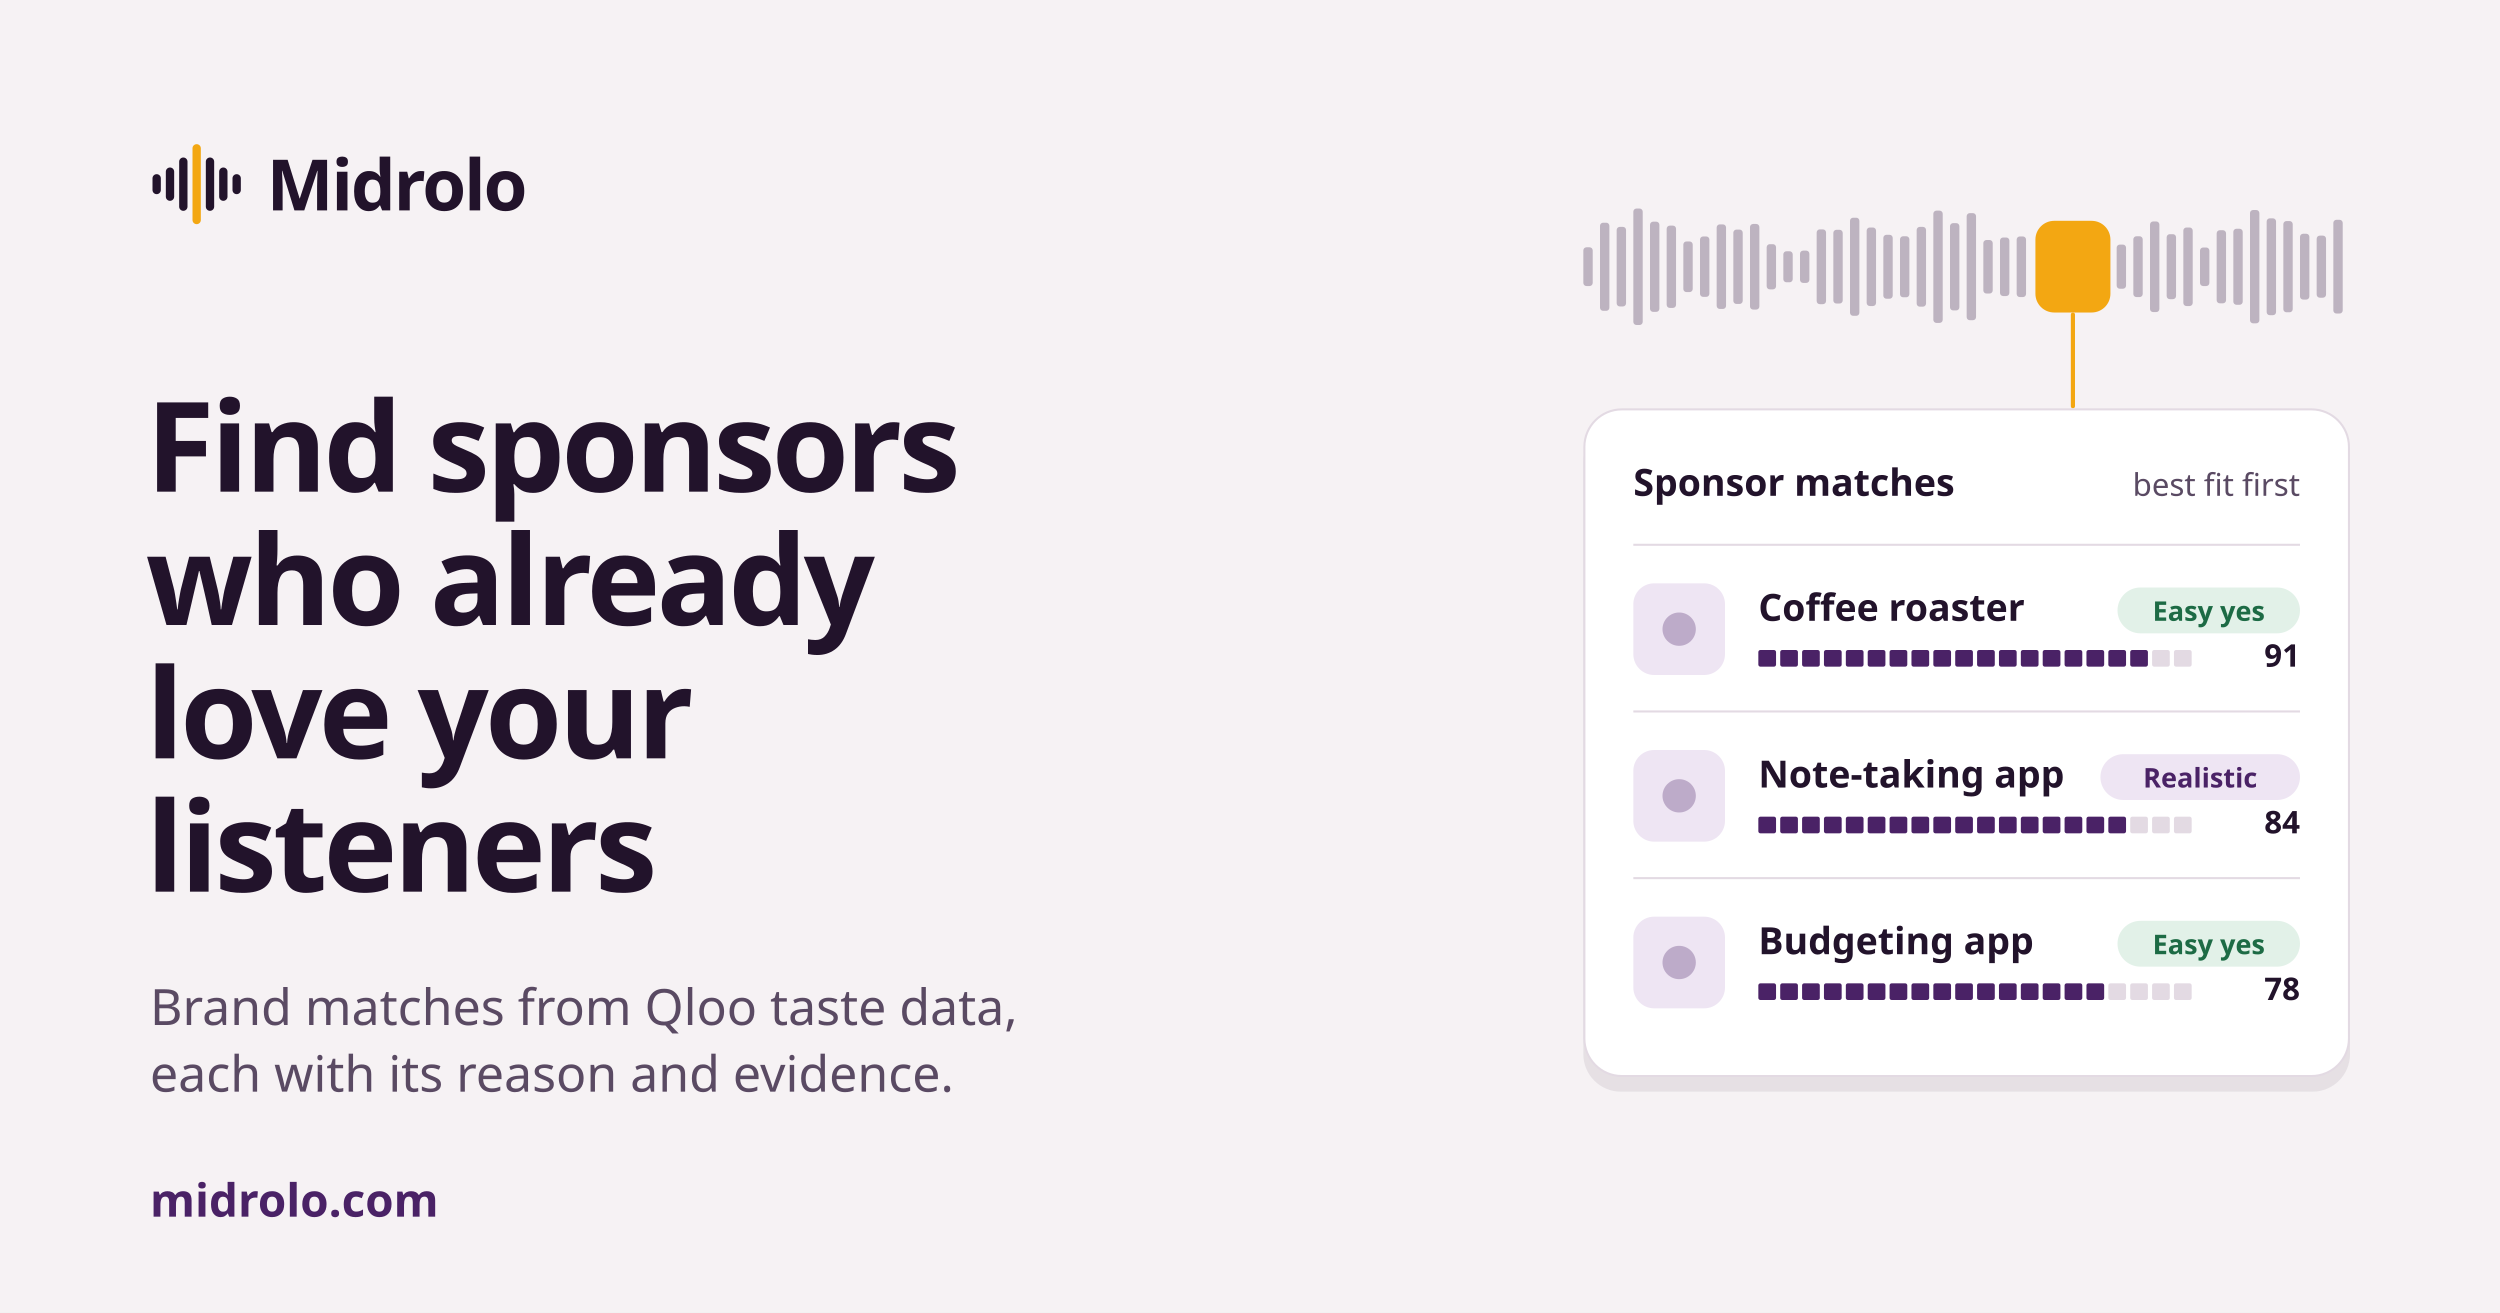
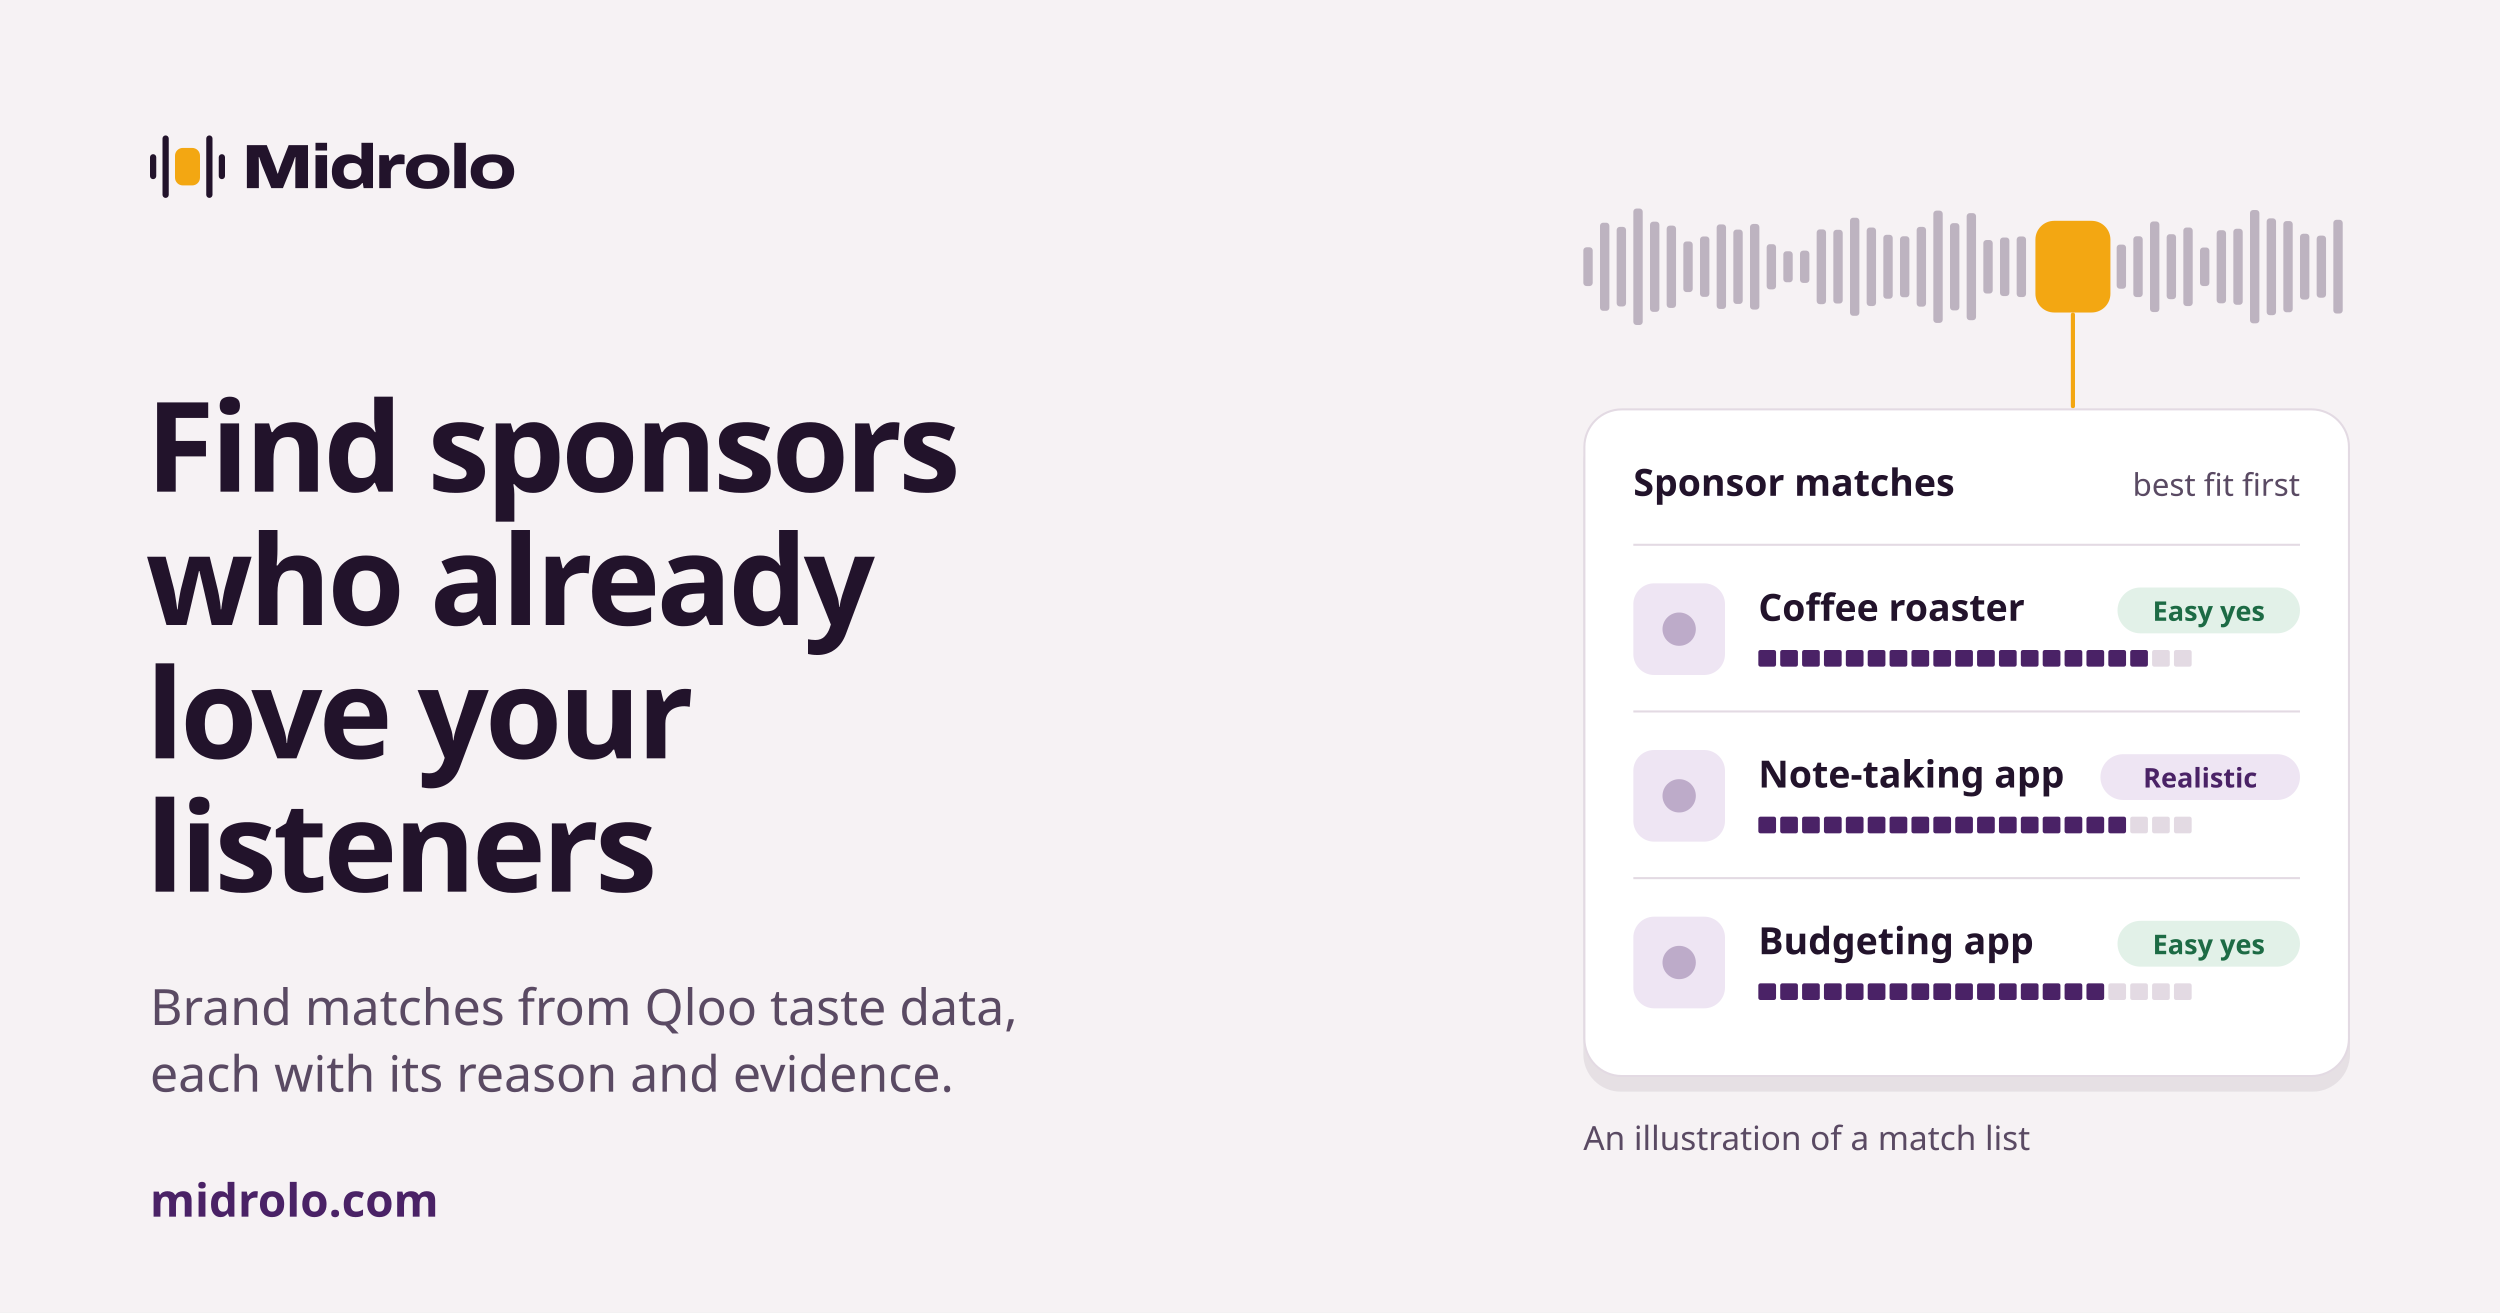
<svg xmlns="http://www.w3.org/2000/svg" width="1200" height="630" viewBox="0 0 1200 630">
  <rect width="1200" height="630" fill="#f6f2f4" />
-   <g transform="translate(72 66) scale(1.6)">
-     <rect x="0.75" y="11.0" width="2.5" height="6" rx="1.25" fill="#22132b" />
-     <rect x="4.75" y="9.0" width="2.5" height="10" rx="1.25" fill="#22132b" />
-     <rect x="8.75" y="6.0" width="2.5" height="16" rx="1.25" fill="#22132b" />
-     <rect x="12.75" y="2.0" width="2.5" height="24" rx="1.25" fill="#f3a712" />
-     <rect x="16.75" y="6.0" width="2.5" height="16" rx="1.25" fill="#22132b" />
-     <rect x="20.75" y="9.0" width="2.5" height="10" rx="1.25" fill="#22132b" />
-     <rect x="24.75" y="11.0" width="2.5" height="6" rx="1.25" fill="#22132b" />
-   </g>
-   <text x="128" y="101" font-family="ArchivoWide, Archivo" font-stretch="expanded" font-weight="800" font-size="34" letter-spacing="-1" fill="#22132b">Midrolo</text>
+   <svg x="72" y="62" width="174.81" height="36" viewBox="0 0 116.54 24">
+     <g fill="#22132b">
+       <rect x="0" y="8" width="2" height="8" rx="1" />
+       <rect x="4" y="2" width="2" height="20" rx="1" />
+       <rect x="18" y="2" width="2" height="20" rx="1" />
+       <rect x="22" y="8" width="2" height="8" rx="1" />
+     </g>
+     <rect x="8" y="6" width="8" height="12" rx="2.5" fill="#f3a712" />
+     <path fill="#22132b" d="M31 18.86V5.1H37.36L39.72 11.08Q39.88 11.44 40.07 12Q40.26 12.56 40.45 13.15Q40.64 13.74 40.8 14.2H40.94Q41.06 13.78 41.25 13.22Q41.44 12.66 41.65 12.09Q41.86 11.52 42.02 11.08L44.38 5.1H50.56V18.86H46.5V11.76Q46.5 11.34 46.51 10.82Q46.52 10.3 46.54 9.8Q46.56 9.3 46.56 8.94H46.4Q46.28 9.32 46.1 9.84Q45.92 10.36 45.75 10.87Q45.58 11.38 45.42 11.76L42.54 18.86H38.82L35.92 11.76Q35.72 11.24 35.53 10.7Q35.34 10.16 35.19 9.69Q35.04 9.22 34.94 8.94H34.78Q34.8 9.22 34.81 9.68Q34.82 10.14 34.83 10.68Q34.84 11.22 34.84 11.76V18.86ZM52.96 6.84V4.36H56.66V6.84ZM52.96 18.86V8.3H56.66V18.86ZM63.74 19.1Q62.14 19.1 60.89 18.51Q59.64 17.92 58.92 16.69Q58.2 15.46 58.2 13.58Q58.2 11.7 58.92 10.48Q59.64 9.26 60.87 8.66Q62.1 8.06 63.66 8.06Q64.36 8.06 65.08 8.22Q65.8 8.38 66.43 8.71Q67.06 9.04 67.5 9.56H67.66V4.36H71.36V18.86H68.36L68.08 17.22H67.9Q67.12 18.26 66.04 18.68Q64.96 19.1 63.74 19.1ZM64.82 16.34Q65.78 16.34 66.41 16Q67.04 15.66 67.36 15.06Q67.68 14.46 67.68 13.66V13.52Q67.68 12.92 67.5 12.42Q67.32 11.92 66.96 11.57Q66.6 11.22 66.06 11.02Q65.52 10.82 64.8 10.82Q63.86 10.82 63.23 11.15Q62.6 11.48 62.28 12.06Q61.96 12.64 61.96 13.42V13.76Q61.96 14.52 62.29 15.11Q62.62 15.7 63.25 16.02Q63.88 16.34 64.82 16.34ZM73.36 18.86V8.3H76.36L76.6 10.1H76.78Q77.08 9.46 77.57 9Q78.06 8.54 78.68 8.3Q79.3 8.06 80 8.06Q80.4 8.06 80.77 8.11Q81.14 8.16 81.46 8.3V11.2H79.7Q79 11.2 78.5 11.43Q78 11.66 77.68 12.05Q77.36 12.44 77.21 12.93Q77.06 13.42 77.06 13.98V18.86ZM88.86 19.1Q86.76 19.1 85.2 18.49Q83.64 17.88 82.77 16.65Q81.9 15.42 81.9 13.58Q81.9 11.72 82.77 10.5Q83.64 9.28 85.2 8.67Q86.76 8.06 88.86 8.06Q90.98 8.06 92.54 8.67Q94.1 9.28 94.96 10.5Q95.82 11.72 95.82 13.58Q95.82 15.42 94.96 16.65Q94.1 17.88 92.54 18.49Q90.98 19.1 88.86 19.1ZM88.86 16.6Q89.92 16.6 90.62 16.24Q91.32 15.88 91.67 15.25Q92.02 14.62 92.02 13.78V13.38Q92.02 12.54 91.67 11.91Q91.32 11.28 90.62 10.93Q89.92 10.58 88.86 10.58Q87.82 10.58 87.12 10.93Q86.42 11.28 86.07 11.91Q85.72 12.54 85.72 13.38V13.78Q85.72 14.62 86.07 15.25Q86.42 15.88 87.12 16.24Q87.82 16.6 88.86 16.6ZM97.38 18.86V4.36H101.08V18.86ZM109.58 19.1Q107.48 19.1 105.92 18.49Q104.36 17.88 103.49 16.65Q102.62 15.42 102.62 13.58Q102.62 11.72 103.49 10.5Q104.36 9.28 105.92 8.67Q107.48 8.06 109.58 8.06Q111.7 8.06 113.26 8.67Q114.82 9.28 115.68 10.5Q116.54 11.72 116.54 13.58Q116.54 15.42 115.68 16.65Q114.82 17.88 113.26 18.49Q111.7 19.1 109.58 19.1ZM109.58 16.6Q110.64 16.6 111.34 16.24Q112.04 15.88 112.39 15.25Q112.74 14.62 112.74 13.78V13.38Q112.74 12.54 112.39 11.91Q112.04 11.28 111.34 10.93Q110.64 10.58 109.58 10.58Q108.54 10.58 107.84 10.93Q107.14 11.28 106.79 11.91Q106.44 12.54 106.44 13.38V13.78Q106.44 14.62 106.79 15.25Q107.14 15.88 107.84 16.24Q108.54 16.6 109.58 16.6Z" />
+   </svg>
  <g font-family="ArchivoWide, Archivo" font-stretch="expanded" font-weight="800" font-size="60" letter-spacing="-1.8" fill="#22132b">
    <text x="70" y="236">Find sponsors</text>
    <text x="70" y="300">who already</text>
    <text x="70" y="364">love your</text>
    <text x="70" y="428">listeners</text>
  </g>
  <g font-family="Archivo" font-weight="400" font-size="24" fill="#5a4a63">
    <text x="72" y="492">Brand matches from Qloo taste data,</text>
    <text x="72" y="524">each with its reason and evidence.</text>
  </g>
  <text x="72" y="584" font-family="Archivo" font-weight="700" font-size="22" fill="#4a2266">midrolo.com</text>
  <g fill="#8e7f95" opacity="0.55">
    <rect x="760.0" y="118.7" width="4.5" height="18.6" rx="1.5" />
    <rect x="768.0" y="106.9" width="4.5" height="42.3" rx="1.5" />
    <rect x="776.0" y="108.9" width="4.5" height="38.2" rx="1.5" />
    <rect x="784.0" y="100.1" width="4.5" height="55.9" rx="1.5" />
    <rect x="792.0" y="106.4" width="4.5" height="43.3" rx="1.5" />
    <rect x="800.0" y="108.3" width="4.5" height="39.5" rx="1.5" />
    <rect x="808.0" y="115.9" width="4.5" height="24.3" rx="1.5" />
    <rect x="816.0" y="113.5" width="4.5" height="29.0" rx="1.5" />
    <rect x="824.0" y="107.7" width="4.5" height="40.6" rx="1.5" />
    <rect x="832.0" y="110.2" width="4.5" height="35.7" rx="1.5" />
    <rect x="840.0" y="107.5" width="4.5" height="41.1" rx="1.5" />
    <rect x="848.0" y="117.2" width="4.5" height="21.7" rx="1.5" />
    <rect x="856.0" y="120.6" width="4.5" height="14.9" rx="1.5" />
    <rect x="864.0" y="120.3" width="4.5" height="15.5" rx="1.5" />
    <rect x="872.0" y="110.1" width="4.5" height="35.9" rx="1.5" />
    <rect x="880.0" y="110.3" width="4.5" height="35.4" rx="1.5" />
    <rect x="888.0" y="104.5" width="4.5" height="47.1" rx="1.5" />
    <rect x="896.0" y="109.2" width="4.5" height="37.7" rx="1.5" />
    <rect x="904.0" y="112.7" width="4.5" height="30.7" rx="1.5" />
    <rect x="912.0" y="113.4" width="4.5" height="29.3" rx="1.5" />
    <rect x="920.0" y="108.9" width="4.5" height="38.3" rx="1.5" />
    <rect x="928.0" y="101.1" width="4.5" height="53.9" rx="1.5" />
    <rect x="936.0" y="107.1" width="4.5" height="41.9" rx="1.5" />
    <rect x="944.0" y="102.3" width="4.5" height="51.4" rx="1.5" />
    <rect x="952.0" y="115.2" width="4.5" height="25.7" rx="1.5" />
    <rect x="960.0" y="114.0" width="4.5" height="28.1" rx="1.5" />
    <rect x="968.0" y="113.5" width="4.5" height="29.1" rx="1.5" />
    <rect x="1016.0" y="117.4" width="4.5" height="21.2" rx="1.5" />
    <rect x="1024.0" y="113.4" width="4.5" height="29.2" rx="1.5" />
    <rect x="1032.0" y="106.3" width="4.5" height="43.5" rx="1.5" />
    <rect x="1040.0" y="112.4" width="4.5" height="31.2" rx="1.5" />
    <rect x="1048.0" y="109.2" width="4.5" height="37.7" rx="1.5" />
    <rect x="1056.0" y="118.8" width="4.5" height="18.5" rx="1.5" />
    <rect x="1064.0" y="110.5" width="4.5" height="35.1" rx="1.5" />
    <rect x="1072.0" y="109.8" width="4.5" height="36.5" rx="1.5" />
    <rect x="1080.0" y="100.8" width="4.5" height="54.4" rx="1.5" />
    <rect x="1088.0" y="104.8" width="4.5" height="46.5" rx="1.5" />
    <rect x="1096.0" y="106.1" width="4.5" height="43.8" rx="1.5" />
    <rect x="1104.0" y="112.2" width="4.5" height="31.6" rx="1.5" />
    <rect x="1112.0" y="113.1" width="4.5" height="29.8" rx="1.5" />
    <rect x="1120.0" y="105.5" width="4.5" height="45.0" rx="1.5" />
  </g>
  <rect x="977" y="106" width="36" height="44" rx="9" fill="#f3a712" />
  <rect x="994" y="150" width="2" height="46" rx="1" fill="#f3a712" />
  <rect x="760" y="204" width="368" height="320" rx="18" fill="#22132b" opacity="0.08" />
  <rect x="760.5" y="196.5" width="367" height="320" rx="18" fill="#ffffff" stroke="#e3dae3" />
  <text x="784" y="238" font-family="Archivo" font-weight="700" font-size="18" fill="#22132b">Sponsor matches</text>
  <text x="1104" y="238" text-anchor="end" font-family="Archivo" font-weight="400" font-size="15" fill="#5a4a63">best fit first</text>
  <rect x="784" y="261" width="320" height="1" fill="#e3dae3" />
  <g>
    <rect x="784" y="280" width="44" height="44" rx="10" fill="#eee5f3" />
    <circle cx="806" cy="302" r="8" fill="#4a2266" opacity="0.3" />
    <text x="844" y="298" font-family="Archivo" font-weight="700" font-size="18" fill="#22132b">Coffee roaster</text>
    <rect x="1016.4" y="282" width="87.6" height="22" rx="11" fill="#e2f1e8" />
    <text x="1060.2" y="298" text-anchor="middle" font-family="Archivo" font-weight="600" font-size="13" fill="#1d6b45">Easy yes</text>
    <rect x="844.0" y="312" width="8.5" height="8" rx="1" fill="#4a2266" />
    <rect x="854.5" y="312" width="8.5" height="8" rx="1" fill="#4a2266" />
    <rect x="865.0" y="312" width="8.5" height="8" rx="1" fill="#4a2266" />
    <rect x="875.5" y="312" width="8.5" height="8" rx="1" fill="#4a2266" />
    <rect x="886.0" y="312" width="8.5" height="8" rx="1" fill="#4a2266" />
    <rect x="896.5" y="312" width="8.5" height="8" rx="1" fill="#4a2266" />
    <rect x="907.0" y="312" width="8.5" height="8" rx="1" fill="#4a2266" />
    <rect x="917.5" y="312" width="8.5" height="8" rx="1" fill="#4a2266" />
    <rect x="928.0" y="312" width="8.5" height="8" rx="1" fill="#4a2266" />
    <rect x="938.5" y="312" width="8.5" height="8" rx="1" fill="#4a2266" />
    <rect x="949.0" y="312" width="8.5" height="8" rx="1" fill="#4a2266" />
    <rect x="959.5" y="312" width="8.5" height="8" rx="1" fill="#4a2266" />
    <rect x="970.0" y="312" width="8.5" height="8" rx="1" fill="#4a2266" />
    <rect x="980.5" y="312" width="8.5" height="8" rx="1" fill="#4a2266" />
    <rect x="991.0" y="312" width="8.5" height="8" rx="1" fill="#4a2266" />
    <rect x="1001.5" y="312" width="8.5" height="8" rx="1" fill="#4a2266" />
    <rect x="1012.0" y="312" width="8.5" height="8" rx="1" fill="#4a2266" />
    <rect x="1022.5" y="312" width="8.5" height="8" rx="1" fill="#4a2266" />
    <rect x="1033.0" y="312" width="8.5" height="8" rx="1" fill="#e3dae3" />
    <rect x="1043.5" y="312" width="8.5" height="8" rx="1" fill="#e3dae3" />
-     <text x="1104" y="320" text-anchor="end" font-family="ArchivoWide, Archivo" font-stretch="expanded" font-weight="700" font-size="15" fill="#22132b">91</text>
  </g>
  <rect x="784" y="341" width="320" height="1" fill="#e3dae3" />
  <g>
    <rect x="784" y="360" width="44" height="44" rx="10" fill="#eee5f3" />
    <circle cx="806" cy="382" r="8" fill="#4a2266" opacity="0.3" />
    <text x="844" y="378" font-family="Archivo" font-weight="700" font-size="18" fill="#22132b">Note-taking app</text>
    <rect x="1008.2" y="362" width="95.8" height="22" rx="11" fill="#eee5f3" />
    <text x="1056.1" y="378" text-anchor="middle" font-family="Archivo" font-weight="600" font-size="13" fill="#4a2266">Realistic</text>
    <rect x="844.0" y="392" width="8.5" height="8" rx="1" fill="#4a2266" />
    <rect x="854.5" y="392" width="8.5" height="8" rx="1" fill="#4a2266" />
    <rect x="865.0" y="392" width="8.5" height="8" rx="1" fill="#4a2266" />
    <rect x="875.5" y="392" width="8.5" height="8" rx="1" fill="#4a2266" />
    <rect x="886.0" y="392" width="8.5" height="8" rx="1" fill="#4a2266" />
    <rect x="896.5" y="392" width="8.5" height="8" rx="1" fill="#4a2266" />
    <rect x="907.0" y="392" width="8.5" height="8" rx="1" fill="#4a2266" />
    <rect x="917.5" y="392" width="8.5" height="8" rx="1" fill="#4a2266" />
    <rect x="928.0" y="392" width="8.5" height="8" rx="1" fill="#4a2266" />
    <rect x="938.5" y="392" width="8.5" height="8" rx="1" fill="#4a2266" />
    <rect x="949.0" y="392" width="8.5" height="8" rx="1" fill="#4a2266" />
    <rect x="959.5" y="392" width="8.5" height="8" rx="1" fill="#4a2266" />
    <rect x="970.0" y="392" width="8.5" height="8" rx="1" fill="#4a2266" />
    <rect x="980.5" y="392" width="8.5" height="8" rx="1" fill="#4a2266" />
    <rect x="991.0" y="392" width="8.5" height="8" rx="1" fill="#4a2266" />
    <rect x="1001.5" y="392" width="8.5" height="8" rx="1" fill="#4a2266" />
    <rect x="1012.0" y="392" width="8.5" height="8" rx="1" fill="#4a2266" />
    <rect x="1022.5" y="392" width="8.5" height="8" rx="1" fill="#e3dae3" />
    <rect x="1033.0" y="392" width="8.5" height="8" rx="1" fill="#e3dae3" />
    <rect x="1043.5" y="392" width="8.5" height="8" rx="1" fill="#e3dae3" />
-     <text x="1104" y="400" text-anchor="end" font-family="ArchivoWide, Archivo" font-stretch="expanded" font-weight="700" font-size="15" fill="#22132b">84</text>
  </g>
  <rect x="784" y="421" width="320" height="1" fill="#e3dae3" />
  <g>
    <rect x="784" y="440" width="44" height="44" rx="10" fill="#eee5f3" />
    <circle cx="806" cy="462" r="8" fill="#4a2266" opacity="0.3" />
    <text x="844" y="458" font-family="Archivo" font-weight="700" font-size="18" fill="#22132b">Budgeting app</text>
    <rect x="1016.4" y="442" width="87.6" height="22" rx="11" fill="#e2f1e8" />
    <text x="1060.2" y="458" text-anchor="middle" font-family="Archivo" font-weight="600" font-size="13" fill="#1d6b45">Easy yes</text>
    <rect x="844.0" y="472" width="8.5" height="8" rx="1" fill="#4a2266" />
    <rect x="854.5" y="472" width="8.5" height="8" rx="1" fill="#4a2266" />
    <rect x="865.0" y="472" width="8.5" height="8" rx="1" fill="#4a2266" />
    <rect x="875.5" y="472" width="8.5" height="8" rx="1" fill="#4a2266" />
    <rect x="886.0" y="472" width="8.5" height="8" rx="1" fill="#4a2266" />
    <rect x="896.5" y="472" width="8.5" height="8" rx="1" fill="#4a2266" />
    <rect x="907.0" y="472" width="8.5" height="8" rx="1" fill="#4a2266" />
    <rect x="917.5" y="472" width="8.5" height="8" rx="1" fill="#4a2266" />
    <rect x="928.0" y="472" width="8.5" height="8" rx="1" fill="#4a2266" />
    <rect x="938.5" y="472" width="8.5" height="8" rx="1" fill="#4a2266" />
    <rect x="949.0" y="472" width="8.5" height="8" rx="1" fill="#4a2266" />
    <rect x="959.5" y="472" width="8.5" height="8" rx="1" fill="#4a2266" />
    <rect x="970.0" y="472" width="8.5" height="8" rx="1" fill="#4a2266" />
    <rect x="980.5" y="472" width="8.5" height="8" rx="1" fill="#4a2266" />
    <rect x="991.0" y="472" width="8.5" height="8" rx="1" fill="#4a2266" />
    <rect x="1001.5" y="472" width="8.5" height="8" rx="1" fill="#4a2266" />
    <rect x="1012.0" y="472" width="8.5" height="8" rx="1" fill="#e3dae3" />
    <rect x="1022.5" y="472" width="8.5" height="8" rx="1" fill="#e3dae3" />
    <rect x="1033.0" y="472" width="8.5" height="8" rx="1" fill="#e3dae3" />
    <rect x="1043.5" y="472" width="8.5" height="8" rx="1" fill="#e3dae3" />
-     <text x="1104" y="480" text-anchor="end" font-family="ArchivoWide, Archivo" font-stretch="expanded" font-weight="700" font-size="15" fill="#22132b">78</text>
  </g>
+   <text x="760" y="552" font-family="Archivo" font-weight="400" font-size="16" fill="#5a4a63">An illustration of a match list</text>
</svg>
